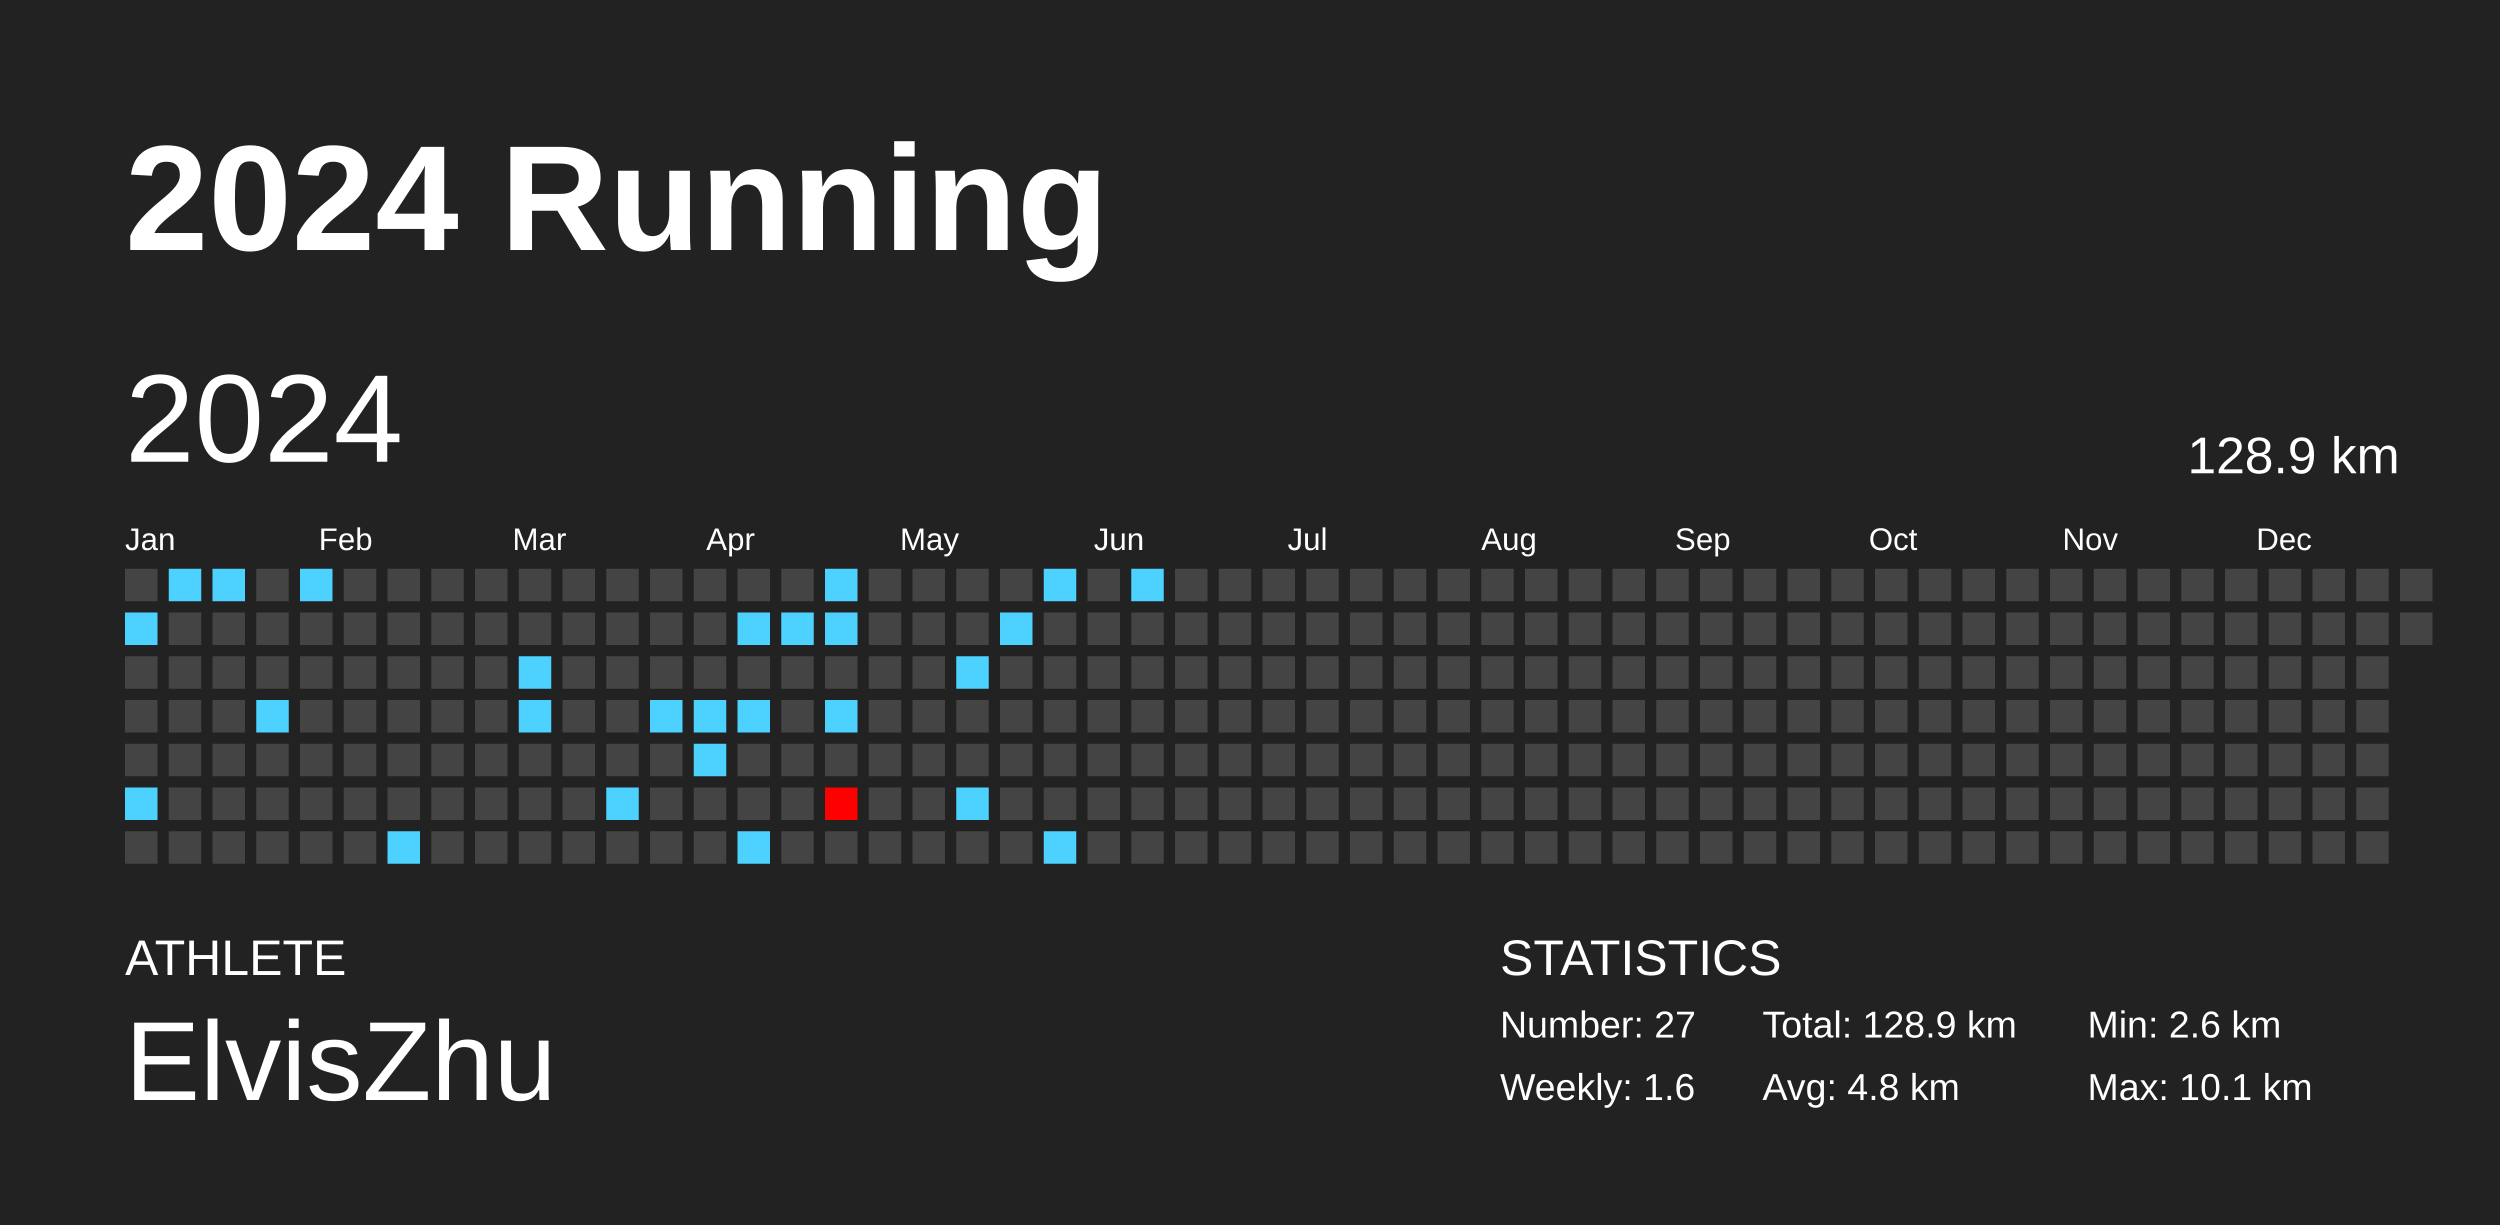
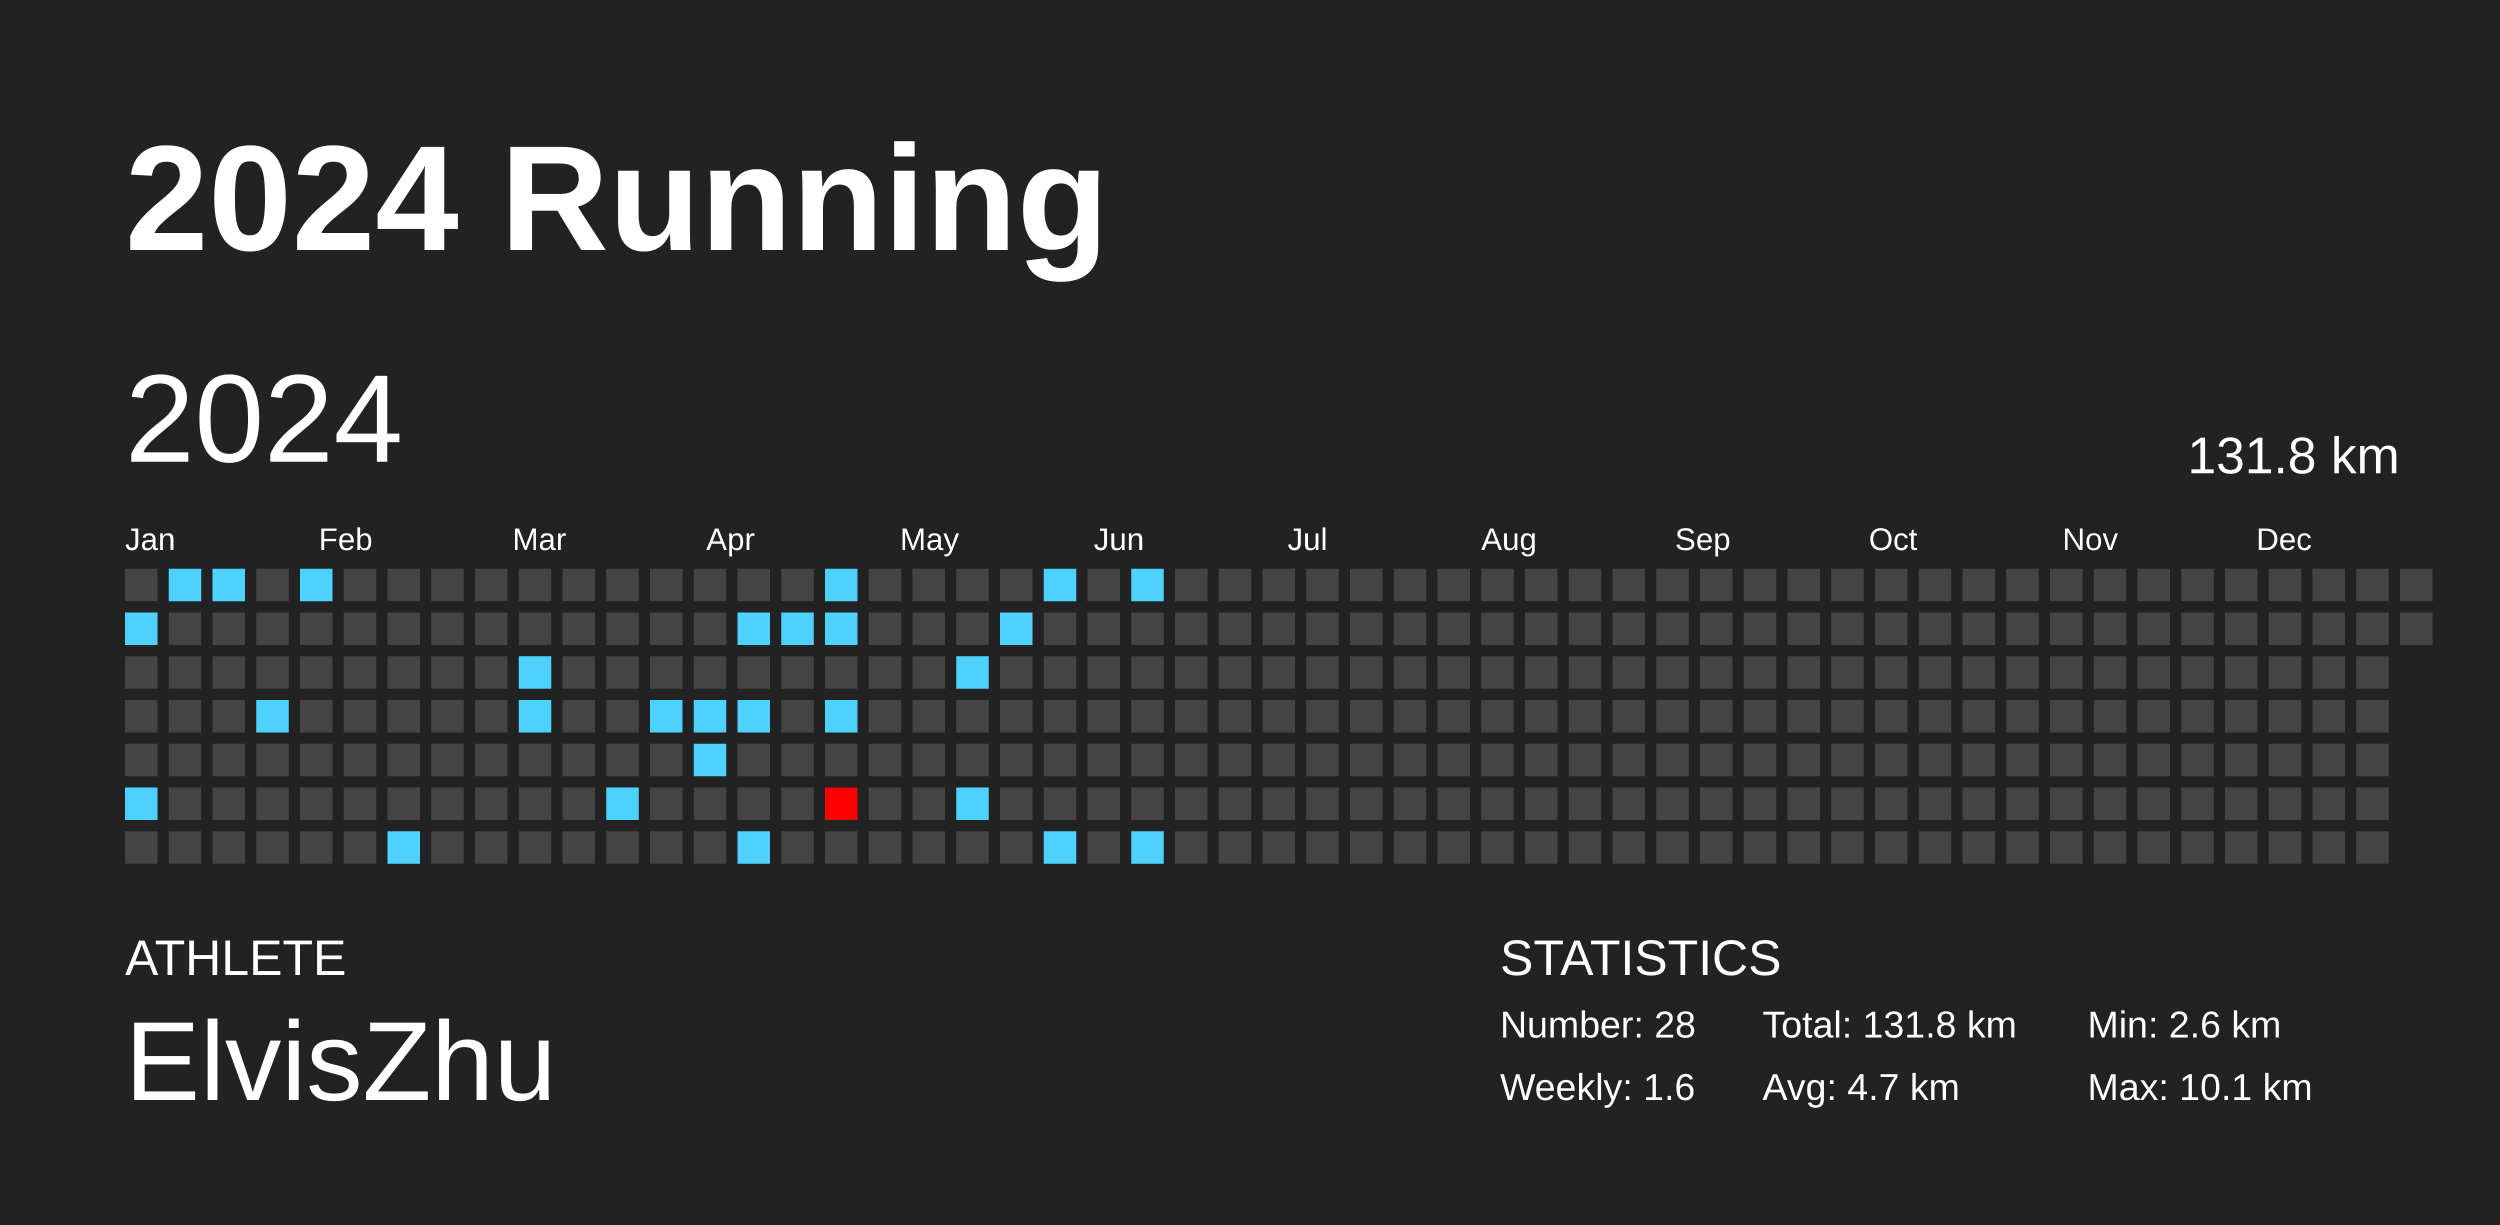
<svg xmlns="http://www.w3.org/2000/svg" baseProfile="full" height="98mm" version="1.1" viewBox="0,0,200,98" width="200mm">
  <defs />
  <rect fill="#222222" height="98" width="200" x="0" y="0" />
  <text fill="#FFFFFF" style="font-size:12px; font-family:Arial; font-weight:bold;" x="10" y="20">2024 Running</text>
  <text fill="#FFFFFF" style="font-size:4px; font-family:Arial" x="10" y="78">ATHLETE</text>
  <text fill="#FFFFFF" style="font-size:9px; font-family:Arial" x="10" y="88">ElvisZhu</text>
  <text fill="#FFFFFF" style="font-size:4px; font-family:Arial" x="120" y="78">STATISTICS</text>
-   <text fill="#FFFFFF" style="font-size:3px; font-family:Arial" x="120" y="83">Number: 27</text>
+   <text fill="#FFFFFF" style="font-size:3px; font-family:Arial" x="120" y="83">Number: 28</text>
  <text fill="#FFFFFF" style="font-size:3px; font-family:Arial" x="120" y="88">Weekly: 1.6</text>
-   <text fill="#FFFFFF" style="font-size:3px; font-family:Arial" x="141" y="83">Total: 128.9 km</text>
-   <text fill="#FFFFFF" style="font-size:3px; font-family:Arial" x="141" y="88">Avg: 4.8 km</text>
+   <text fill="#FFFFFF" style="font-size:3px; font-family:Arial" x="141" y="83">Total: 131.8 km</text>
+   <text fill="#FFFFFF" style="font-size:3px; font-family:Arial" x="141" y="88">Avg: 4.7 km</text>
  <text fill="#FFFFFF" style="font-size:3px; font-family:Arial" x="167" y="83">Min: 2.6 km</text>
  <text fill="#FFFFFF" style="font-size:3px; font-family:Arial" x="167" y="88">Max: 10.1 km</text>
  <text dominant-baseline="hanging" fill="#FFFFFF" style="font-size:10.0px; font-family:Arial;" x="10" y="30">2024</text>
-   <text dominant-baseline="hanging" fill="#FFFFFF" style="font-size:4.125px; font-family:Arial;" x="175" y="35">128.9 km</text>
+   <text dominant-baseline="hanging" fill="#FFFFFF" style="font-size:4.125px; font-family:Arial;" x="175" y="35">131.8 km</text>
  <text fill="#FFFFFF" style="font-size:2.5px; font-family:Arial" x="10.0" y="44">Jan</text>
  <text fill="#FFFFFF" style="font-size:2.5px; font-family:Arial" x="25.5" y="44">Feb</text>
  <text fill="#FFFFFF" style="font-size:2.5px; font-family:Arial" x="41.0" y="44">Mar</text>
  <text fill="#FFFFFF" style="font-size:2.5px; font-family:Arial" x="56.5" y="44">Apr</text>
  <text fill="#FFFFFF" style="font-size:2.5px; font-family:Arial" x="72.0" y="44">May</text>
  <text fill="#FFFFFF" style="font-size:2.5px; font-family:Arial" x="87.5" y="44">Jun</text>
  <text fill="#FFFFFF" style="font-size:2.5px; font-family:Arial" x="103.0" y="44">Jul</text>
  <text fill="#FFFFFF" style="font-size:2.5px; font-family:Arial" x="118.5" y="44">Aug</text>
  <text fill="#FFFFFF" style="font-size:2.5px; font-family:Arial" x="134.0" y="44">Sep</text>
  <text fill="#FFFFFF" style="font-size:2.5px; font-family:Arial" x="149.5" y="44">Oct</text>
  <text fill="#FFFFFF" style="font-size:2.5px; font-family:Arial" x="165.0" y="44">Nov</text>
  <text fill="#FFFFFF" style="font-size:2.5px; font-family:Arial" x="180.5" y="44">Dec</text>
  <rect fill="#444444" height="2.6" width="2.6" x="10.0" y="45.5" />
  <rect fill="#4dd2ff" height="2.6" width="2.6" x="10.0" y="49.0" />
  <rect fill="#444444" height="2.6" width="2.6" x="10.0" y="52.5" />
  <rect fill="#444444" height="2.6" width="2.6" x="10.0" y="56.0" />
  <rect fill="#444444" height="2.6" width="2.6" x="10.0" y="59.5" />
  <rect fill="#4dd2ff" height="2.6" width="2.6" x="10.0" y="63.0" />
  <rect fill="#444444" height="2.6" width="2.6" x="10.0" y="66.5" />
  <rect fill="#4dd2ff" height="2.6" width="2.6" x="13.5" y="45.5" />
  <rect fill="#444444" height="2.6" width="2.6" x="13.5" y="49.0" />
  <rect fill="#444444" height="2.6" width="2.6" x="13.5" y="52.5" />
  <rect fill="#444444" height="2.6" width="2.6" x="13.5" y="56.0" />
  <rect fill="#444444" height="2.6" width="2.6" x="13.5" y="59.5" />
  <rect fill="#444444" height="2.6" width="2.6" x="13.5" y="63.0" />
  <rect fill="#444444" height="2.6" width="2.6" x="13.5" y="66.5" />
  <rect fill="#4dd2ff" height="2.6" width="2.6" x="17.0" y="45.5" />
  <rect fill="#444444" height="2.6" width="2.6" x="17.0" y="49.0" />
  <rect fill="#444444" height="2.6" width="2.6" x="17.0" y="52.5" />
  <rect fill="#444444" height="2.6" width="2.6" x="17.0" y="56.0" />
  <rect fill="#444444" height="2.6" width="2.6" x="17.0" y="59.5" />
  <rect fill="#444444" height="2.6" width="2.6" x="17.0" y="63.0" />
  <rect fill="#444444" height="2.6" width="2.6" x="17.0" y="66.5" />
  <rect fill="#444444" height="2.6" width="2.6" x="20.5" y="45.5" />
  <rect fill="#444444" height="2.6" width="2.6" x="20.5" y="49.0" />
  <rect fill="#444444" height="2.6" width="2.6" x="20.5" y="52.5" />
  <rect fill="#4dd2ff" height="2.6" width="2.6" x="20.5" y="56.0" />
  <rect fill="#444444" height="2.6" width="2.6" x="20.5" y="59.5" />
  <rect fill="#444444" height="2.6" width="2.6" x="20.5" y="63.0" />
  <rect fill="#444444" height="2.6" width="2.6" x="20.5" y="66.5" />
  <rect fill="#4dd2ff" height="2.6" width="2.6" x="24.0" y="45.5" />
  <rect fill="#444444" height="2.6" width="2.6" x="24.0" y="49.0" />
  <rect fill="#444444" height="2.6" width="2.6" x="24.0" y="52.5" />
  <rect fill="#444444" height="2.6" width="2.6" x="24.0" y="56.0" />
  <rect fill="#444444" height="2.6" width="2.6" x="24.0" y="59.5" />
  <rect fill="#444444" height="2.6" width="2.6" x="24.0" y="63.0" />
  <rect fill="#444444" height="2.6" width="2.6" x="24.0" y="66.5" />
  <rect fill="#444444" height="2.6" width="2.6" x="27.5" y="45.5" />
  <rect fill="#444444" height="2.6" width="2.6" x="27.5" y="49.0" />
  <rect fill="#444444" height="2.6" width="2.6" x="27.5" y="52.5" />
  <rect fill="#444444" height="2.6" width="2.6" x="27.5" y="56.0" />
  <rect fill="#444444" height="2.6" width="2.6" x="27.5" y="59.5" />
  <rect fill="#444444" height="2.6" width="2.6" x="27.5" y="63.0" />
  <rect fill="#444444" height="2.6" width="2.6" x="27.5" y="66.5" />
  <rect fill="#444444" height="2.6" width="2.6" x="31.0" y="45.5" />
  <rect fill="#444444" height="2.6" width="2.6" x="31.0" y="49.0" />
  <rect fill="#444444" height="2.6" width="2.6" x="31.0" y="52.5" />
  <rect fill="#444444" height="2.6" width="2.6" x="31.0" y="56.0" />
  <rect fill="#444444" height="2.6" width="2.6" x="31.0" y="59.5" />
  <rect fill="#444444" height="2.6" width="2.6" x="31.0" y="63.0" />
  <rect fill="#4dd2ff" height="2.6" width="2.6" x="31.0" y="66.5" />
  <rect fill="#444444" height="2.6" width="2.6" x="34.5" y="45.5" />
  <rect fill="#444444" height="2.6" width="2.6" x="34.5" y="49.0" />
  <rect fill="#444444" height="2.6" width="2.6" x="34.5" y="52.5" />
  <rect fill="#444444" height="2.6" width="2.6" x="34.5" y="56.0" />
  <rect fill="#444444" height="2.6" width="2.6" x="34.5" y="59.5" />
  <rect fill="#444444" height="2.6" width="2.6" x="34.5" y="63.0" />
  <rect fill="#444444" height="2.6" width="2.6" x="34.5" y="66.5" />
  <rect fill="#444444" height="2.6" width="2.6" x="38.0" y="45.5" />
  <rect fill="#444444" height="2.6" width="2.6" x="38.0" y="49.0" />
  <rect fill="#444444" height="2.6" width="2.6" x="38.0" y="52.5" />
  <rect fill="#444444" height="2.6" width="2.6" x="38.0" y="56.0" />
  <rect fill="#444444" height="2.6" width="2.6" x="38.0" y="59.5" />
  <rect fill="#444444" height="2.6" width="2.6" x="38.0" y="63.0" />
  <rect fill="#444444" height="2.6" width="2.6" x="38.0" y="66.5" />
  <rect fill="#444444" height="2.6" width="2.6" x="41.5" y="45.5" />
  <rect fill="#444444" height="2.6" width="2.6" x="41.5" y="49.0" />
  <rect fill="#4dd2ff" height="2.6" width="2.6" x="41.5" y="52.5" />
  <rect fill="#4dd2ff" height="2.6" width="2.6" x="41.5" y="56.0" />
  <rect fill="#444444" height="2.6" width="2.6" x="41.5" y="59.5" />
  <rect fill="#444444" height="2.6" width="2.6" x="41.5" y="63.0" />
  <rect fill="#444444" height="2.6" width="2.6" x="41.5" y="66.5" />
  <rect fill="#444444" height="2.6" width="2.6" x="45.0" y="45.5" />
  <rect fill="#444444" height="2.6" width="2.6" x="45.0" y="49.0" />
  <rect fill="#444444" height="2.6" width="2.6" x="45.0" y="52.5" />
  <rect fill="#444444" height="2.6" width="2.6" x="45.0" y="56.0" />
  <rect fill="#444444" height="2.6" width="2.6" x="45.0" y="59.5" />
  <rect fill="#444444" height="2.6" width="2.6" x="45.0" y="63.0" />
  <rect fill="#444444" height="2.6" width="2.6" x="45.0" y="66.5" />
  <rect fill="#444444" height="2.6" width="2.6" x="48.5" y="45.5" />
  <rect fill="#444444" height="2.6" width="2.6" x="48.5" y="49.0" />
  <rect fill="#444444" height="2.6" width="2.6" x="48.5" y="52.5" />
  <rect fill="#444444" height="2.6" width="2.6" x="48.5" y="56.0" />
  <rect fill="#444444" height="2.6" width="2.6" x="48.5" y="59.5" />
  <rect fill="#4dd2ff" height="2.6" width="2.6" x="48.5" y="63.0" />
  <rect fill="#444444" height="2.6" width="2.6" x="48.5" y="66.5" />
  <rect fill="#444444" height="2.6" width="2.6" x="52.0" y="45.5" />
  <rect fill="#444444" height="2.6" width="2.6" x="52.0" y="49.0" />
  <rect fill="#444444" height="2.6" width="2.6" x="52.0" y="52.5" />
  <rect fill="#4dd2ff" height="2.6" width="2.6" x="52.0" y="56.0" />
  <rect fill="#444444" height="2.6" width="2.6" x="52.0" y="59.5" />
  <rect fill="#444444" height="2.6" width="2.6" x="52.0" y="63.0" />
  <rect fill="#444444" height="2.6" width="2.6" x="52.0" y="66.5" />
  <rect fill="#444444" height="2.6" width="2.6" x="55.5" y="45.5" />
  <rect fill="#444444" height="2.6" width="2.6" x="55.5" y="49.0" />
  <rect fill="#444444" height="2.6" width="2.6" x="55.5" y="52.5" />
  <rect fill="#4dd2ff" height="2.6" width="2.6" x="55.5" y="56.0" />
  <rect fill="#4dd2ff" height="2.6" width="2.6" x="55.5" y="59.5" />
  <rect fill="#444444" height="2.6" width="2.6" x="55.5" y="63.0" />
  <rect fill="#444444" height="2.6" width="2.6" x="55.5" y="66.5" />
  <rect fill="#444444" height="2.6" width="2.6" x="59.0" y="45.5" />
  <rect fill="#4dd2ff" height="2.6" width="2.6" x="59.0" y="49.0" />
  <rect fill="#444444" height="2.6" width="2.6" x="59.0" y="52.5" />
  <rect fill="#4dd2ff" height="2.6" width="2.6" x="59.0" y="56.0" />
  <rect fill="#444444" height="2.6" width="2.6" x="59.0" y="59.5" />
  <rect fill="#444444" height="2.6" width="2.6" x="59.0" y="63.0" />
  <rect fill="#4dd2ff" height="2.6" width="2.6" x="59.0" y="66.5" />
  <rect fill="#444444" height="2.6" width="2.6" x="62.5" y="45.5" />
  <rect fill="#4dd2ff" height="2.6" width="2.6" x="62.5" y="49.0" />
  <rect fill="#444444" height="2.6" width="2.6" x="62.5" y="52.5" />
  <rect fill="#444444" height="2.6" width="2.6" x="62.5" y="56.0" />
  <rect fill="#444444" height="2.6" width="2.6" x="62.5" y="59.5" />
  <rect fill="#444444" height="2.6" width="2.6" x="62.5" y="63.0" />
  <rect fill="#444444" height="2.6" width="2.6" x="62.5" y="66.5" />
  <rect fill="#4dd2ff" height="2.6" width="2.6" x="66.0" y="45.5" />
  <rect fill="#4dd2ff" height="2.6" width="2.6" x="66.0" y="49.0" />
  <rect fill="#444444" height="2.6" width="2.6" x="66.0" y="52.5" />
  <rect fill="#4dd2ff" height="2.6" width="2.6" x="66.0" y="56.0" />
  <rect fill="#444444" height="2.6" width="2.6" x="66.0" y="59.5" />
  <rect fill="#ff0000" height="2.6" width="2.6" x="66.0" y="63.0" />
  <rect fill="#444444" height="2.6" width="2.6" x="66.0" y="66.5" />
  <rect fill="#444444" height="2.6" width="2.6" x="69.5" y="45.5" />
  <rect fill="#444444" height="2.6" width="2.6" x="69.5" y="49.0" />
  <rect fill="#444444" height="2.6" width="2.6" x="69.5" y="52.5" />
  <rect fill="#444444" height="2.6" width="2.6" x="69.5" y="56.0" />
  <rect fill="#444444" height="2.6" width="2.6" x="69.5" y="59.5" />
  <rect fill="#444444" height="2.6" width="2.6" x="69.5" y="63.0" />
  <rect fill="#444444" height="2.6" width="2.6" x="69.5" y="66.5" />
  <rect fill="#444444" height="2.6" width="2.6" x="73.0" y="45.5" />
  <rect fill="#444444" height="2.6" width="2.6" x="73.0" y="49.0" />
  <rect fill="#444444" height="2.6" width="2.6" x="73.0" y="52.5" />
  <rect fill="#444444" height="2.6" width="2.6" x="73.0" y="56.0" />
  <rect fill="#444444" height="2.6" width="2.6" x="73.0" y="59.5" />
  <rect fill="#444444" height="2.6" width="2.6" x="73.0" y="63.0" />
  <rect fill="#444444" height="2.6" width="2.6" x="73.0" y="66.5" />
  <rect fill="#444444" height="2.6" width="2.6" x="76.5" y="45.5" />
  <rect fill="#444444" height="2.6" width="2.6" x="76.5" y="49.0" />
  <rect fill="#4dd2ff" height="2.6" width="2.6" x="76.5" y="52.5" />
  <rect fill="#444444" height="2.6" width="2.6" x="76.5" y="56.0" />
  <rect fill="#444444" height="2.6" width="2.6" x="76.5" y="59.5" />
  <rect fill="#4dd2ff" height="2.6" width="2.6" x="76.5" y="63.0" />
  <rect fill="#444444" height="2.6" width="2.6" x="76.5" y="66.5" />
  <rect fill="#444444" height="2.6" width="2.6" x="80.0" y="45.5" />
  <rect fill="#4dd2ff" height="2.6" width="2.6" x="80.0" y="49.0" />
  <rect fill="#444444" height="2.6" width="2.6" x="80.0" y="52.5" />
  <rect fill="#444444" height="2.6" width="2.6" x="80.0" y="56.0" />
  <rect fill="#444444" height="2.6" width="2.6" x="80.0" y="59.5" />
  <rect fill="#444444" height="2.6" width="2.6" x="80.0" y="63.0" />
  <rect fill="#444444" height="2.6" width="2.6" x="80.0" y="66.5" />
  <rect fill="#4dd2ff" height="2.6" width="2.6" x="83.5" y="45.5" />
  <rect fill="#444444" height="2.6" width="2.6" x="83.5" y="49.0" />
  <rect fill="#444444" height="2.6" width="2.6" x="83.5" y="52.5" />
  <rect fill="#444444" height="2.6" width="2.6" x="83.5" y="56.0" />
  <rect fill="#444444" height="2.6" width="2.6" x="83.5" y="59.5" />
  <rect fill="#444444" height="2.6" width="2.6" x="83.5" y="63.0" />
  <rect fill="#4dd2ff" height="2.6" width="2.6" x="83.5" y="66.5" />
  <rect fill="#444444" height="2.6" width="2.6" x="87.0" y="45.5" />
  <rect fill="#444444" height="2.6" width="2.6" x="87.0" y="49.0" />
  <rect fill="#444444" height="2.6" width="2.6" x="87.0" y="52.5" />
  <rect fill="#444444" height="2.6" width="2.6" x="87.0" y="56.0" />
  <rect fill="#444444" height="2.6" width="2.6" x="87.0" y="59.5" />
  <rect fill="#444444" height="2.6" width="2.6" x="87.0" y="63.0" />
  <rect fill="#444444" height="2.6" width="2.6" x="87.0" y="66.5" />
  <rect fill="#4dd2ff" height="2.6" width="2.6" x="90.5" y="45.5" />
  <rect fill="#444444" height="2.6" width="2.6" x="90.5" y="49.0" />
  <rect fill="#444444" height="2.6" width="2.6" x="90.5" y="52.5" />
  <rect fill="#444444" height="2.6" width="2.6" x="90.5" y="56.0" />
  <rect fill="#444444" height="2.6" width="2.6" x="90.5" y="59.5" />
  <rect fill="#444444" height="2.6" width="2.6" x="90.5" y="63.0" />
-   <rect fill="#444444" height="2.6" width="2.6" x="90.5" y="66.5" />
+   <rect fill="#4dd2ff" height="2.6" width="2.6" x="90.5" y="66.5" />
  <rect fill="#444444" height="2.6" width="2.6" x="94.0" y="45.5" />
  <rect fill="#444444" height="2.6" width="2.6" x="94.0" y="49.0" />
  <rect fill="#444444" height="2.6" width="2.6" x="94.0" y="52.5" />
  <rect fill="#444444" height="2.6" width="2.6" x="94.0" y="56.0" />
  <rect fill="#444444" height="2.6" width="2.6" x="94.0" y="59.5" />
  <rect fill="#444444" height="2.6" width="2.6" x="94.0" y="63.0" />
  <rect fill="#444444" height="2.6" width="2.6" x="94.0" y="66.5" />
  <rect fill="#444444" height="2.6" width="2.6" x="97.5" y="45.5" />
  <rect fill="#444444" height="2.6" width="2.6" x="97.5" y="49.0" />
  <rect fill="#444444" height="2.6" width="2.6" x="97.5" y="52.5" />
  <rect fill="#444444" height="2.6" width="2.6" x="97.5" y="56.0" />
  <rect fill="#444444" height="2.6" width="2.6" x="97.5" y="59.5" />
  <rect fill="#444444" height="2.6" width="2.6" x="97.5" y="63.0" />
  <rect fill="#444444" height="2.6" width="2.6" x="97.5" y="66.5" />
  <rect fill="#444444" height="2.6" width="2.6" x="101.0" y="45.5" />
  <rect fill="#444444" height="2.6" width="2.6" x="101.0" y="49.0" />
  <rect fill="#444444" height="2.6" width="2.6" x="101.0" y="52.5" />
  <rect fill="#444444" height="2.6" width="2.6" x="101.0" y="56.0" />
  <rect fill="#444444" height="2.6" width="2.6" x="101.0" y="59.5" />
  <rect fill="#444444" height="2.6" width="2.6" x="101.0" y="63.0" />
  <rect fill="#444444" height="2.6" width="2.6" x="101.0" y="66.5" />
  <rect fill="#444444" height="2.6" width="2.6" x="104.5" y="45.5" />
  <rect fill="#444444" height="2.6" width="2.6" x="104.5" y="49.0" />
  <rect fill="#444444" height="2.6" width="2.6" x="104.5" y="52.5" />
  <rect fill="#444444" height="2.6" width="2.6" x="104.5" y="56.0" />
  <rect fill="#444444" height="2.6" width="2.6" x="104.5" y="59.5" />
  <rect fill="#444444" height="2.6" width="2.6" x="104.5" y="63.0" />
  <rect fill="#444444" height="2.6" width="2.6" x="104.5" y="66.5" />
  <rect fill="#444444" height="2.6" width="2.6" x="108.0" y="45.5" />
  <rect fill="#444444" height="2.6" width="2.6" x="108.0" y="49.0" />
  <rect fill="#444444" height="2.6" width="2.6" x="108.0" y="52.5" />
  <rect fill="#444444" height="2.6" width="2.6" x="108.0" y="56.0" />
  <rect fill="#444444" height="2.6" width="2.6" x="108.0" y="59.5" />
  <rect fill="#444444" height="2.6" width="2.6" x="108.0" y="63.0" />
  <rect fill="#444444" height="2.6" width="2.6" x="108.0" y="66.5" />
  <rect fill="#444444" height="2.6" width="2.6" x="111.5" y="45.5" />
  <rect fill="#444444" height="2.6" width="2.6" x="111.5" y="49.0" />
  <rect fill="#444444" height="2.6" width="2.6" x="111.5" y="52.5" />
  <rect fill="#444444" height="2.6" width="2.6" x="111.5" y="56.0" />
  <rect fill="#444444" height="2.6" width="2.6" x="111.5" y="59.5" />
  <rect fill="#444444" height="2.6" width="2.6" x="111.5" y="63.0" />
  <rect fill="#444444" height="2.6" width="2.6" x="111.5" y="66.5" />
  <rect fill="#444444" height="2.6" width="2.6" x="115.0" y="45.5" />
  <rect fill="#444444" height="2.6" width="2.6" x="115.0" y="49.0" />
  <rect fill="#444444" height="2.6" width="2.6" x="115.0" y="52.5" />
  <rect fill="#444444" height="2.6" width="2.6" x="115.0" y="56.0" />
  <rect fill="#444444" height="2.6" width="2.6" x="115.0" y="59.5" />
  <rect fill="#444444" height="2.6" width="2.6" x="115.0" y="63.0" />
  <rect fill="#444444" height="2.6" width="2.6" x="115.0" y="66.5" />
  <rect fill="#444444" height="2.6" width="2.6" x="118.5" y="45.5" />
  <rect fill="#444444" height="2.6" width="2.6" x="118.5" y="49.0" />
  <rect fill="#444444" height="2.6" width="2.6" x="118.5" y="52.5" />
  <rect fill="#444444" height="2.6" width="2.6" x="118.5" y="56.0" />
  <rect fill="#444444" height="2.6" width="2.6" x="118.5" y="59.5" />
  <rect fill="#444444" height="2.6" width="2.6" x="118.5" y="63.0" />
  <rect fill="#444444" height="2.6" width="2.6" x="118.5" y="66.5" />
  <rect fill="#444444" height="2.6" width="2.6" x="122.0" y="45.5" />
  <rect fill="#444444" height="2.6" width="2.6" x="122.0" y="49.0" />
  <rect fill="#444444" height="2.6" width="2.6" x="122.0" y="52.5" />
  <rect fill="#444444" height="2.6" width="2.6" x="122.0" y="56.0" />
  <rect fill="#444444" height="2.6" width="2.6" x="122.0" y="59.5" />
  <rect fill="#444444" height="2.6" width="2.6" x="122.0" y="63.0" />
  <rect fill="#444444" height="2.6" width="2.6" x="122.0" y="66.5" />
  <rect fill="#444444" height="2.6" width="2.6" x="125.5" y="45.5" />
  <rect fill="#444444" height="2.6" width="2.6" x="125.5" y="49.0" />
  <rect fill="#444444" height="2.6" width="2.6" x="125.5" y="52.5" />
  <rect fill="#444444" height="2.6" width="2.6" x="125.5" y="56.0" />
  <rect fill="#444444" height="2.6" width="2.6" x="125.5" y="59.5" />
  <rect fill="#444444" height="2.6" width="2.6" x="125.5" y="63.0" />
  <rect fill="#444444" height="2.6" width="2.6" x="125.5" y="66.5" />
  <rect fill="#444444" height="2.6" width="2.6" x="129.0" y="45.5" />
  <rect fill="#444444" height="2.6" width="2.6" x="129.0" y="49.0" />
  <rect fill="#444444" height="2.6" width="2.6" x="129.0" y="52.5" />
  <rect fill="#444444" height="2.6" width="2.6" x="129.0" y="56.0" />
  <rect fill="#444444" height="2.6" width="2.6" x="129.0" y="59.5" />
  <rect fill="#444444" height="2.6" width="2.6" x="129.0" y="63.0" />
  <rect fill="#444444" height="2.6" width="2.6" x="129.0" y="66.5" />
  <rect fill="#444444" height="2.6" width="2.6" x="132.5" y="45.5" />
  <rect fill="#444444" height="2.6" width="2.6" x="132.5" y="49.0" />
  <rect fill="#444444" height="2.6" width="2.6" x="132.5" y="52.5" />
  <rect fill="#444444" height="2.6" width="2.6" x="132.5" y="56.0" />
  <rect fill="#444444" height="2.6" width="2.6" x="132.5" y="59.5" />
  <rect fill="#444444" height="2.6" width="2.6" x="132.5" y="63.0" />
  <rect fill="#444444" height="2.6" width="2.6" x="132.5" y="66.5" />
  <rect fill="#444444" height="2.6" width="2.6" x="136.0" y="45.5" />
  <rect fill="#444444" height="2.6" width="2.6" x="136.0" y="49.0" />
  <rect fill="#444444" height="2.6" width="2.6" x="136.0" y="52.5" />
  <rect fill="#444444" height="2.6" width="2.6" x="136.0" y="56.0" />
  <rect fill="#444444" height="2.6" width="2.6" x="136.0" y="59.5" />
  <rect fill="#444444" height="2.6" width="2.6" x="136.0" y="63.0" />
  <rect fill="#444444" height="2.6" width="2.6" x="136.0" y="66.5" />
  <rect fill="#444444" height="2.6" width="2.6" x="139.5" y="45.5" />
  <rect fill="#444444" height="2.6" width="2.6" x="139.5" y="49.0" />
  <rect fill="#444444" height="2.6" width="2.6" x="139.5" y="52.5" />
  <rect fill="#444444" height="2.6" width="2.6" x="139.5" y="56.0" />
  <rect fill="#444444" height="2.6" width="2.6" x="139.5" y="59.5" />
  <rect fill="#444444" height="2.6" width="2.6" x="139.5" y="63.0" />
  <rect fill="#444444" height="2.6" width="2.6" x="139.5" y="66.5" />
  <rect fill="#444444" height="2.6" width="2.6" x="143.0" y="45.5" />
  <rect fill="#444444" height="2.6" width="2.6" x="143.0" y="49.0" />
  <rect fill="#444444" height="2.6" width="2.6" x="143.0" y="52.5" />
  <rect fill="#444444" height="2.6" width="2.6" x="143.0" y="56.0" />
  <rect fill="#444444" height="2.6" width="2.6" x="143.0" y="59.5" />
  <rect fill="#444444" height="2.6" width="2.6" x="143.0" y="63.0" />
  <rect fill="#444444" height="2.6" width="2.6" x="143.0" y="66.5" />
  <rect fill="#444444" height="2.6" width="2.6" x="146.5" y="45.5" />
  <rect fill="#444444" height="2.6" width="2.6" x="146.5" y="49.0" />
  <rect fill="#444444" height="2.6" width="2.6" x="146.5" y="52.5" />
  <rect fill="#444444" height="2.6" width="2.6" x="146.5" y="56.0" />
  <rect fill="#444444" height="2.6" width="2.6" x="146.5" y="59.5" />
  <rect fill="#444444" height="2.6" width="2.6" x="146.5" y="63.0" />
  <rect fill="#444444" height="2.6" width="2.6" x="146.5" y="66.5" />
  <rect fill="#444444" height="2.6" width="2.6" x="150.0" y="45.5" />
  <rect fill="#444444" height="2.6" width="2.6" x="150.0" y="49.0" />
  <rect fill="#444444" height="2.6" width="2.6" x="150.0" y="52.5" />
  <rect fill="#444444" height="2.6" width="2.6" x="150.0" y="56.0" />
  <rect fill="#444444" height="2.6" width="2.6" x="150.0" y="59.5" />
  <rect fill="#444444" height="2.6" width="2.6" x="150.0" y="63.0" />
  <rect fill="#444444" height="2.6" width="2.6" x="150.0" y="66.5" />
  <rect fill="#444444" height="2.6" width="2.6" x="153.5" y="45.5" />
  <rect fill="#444444" height="2.6" width="2.6" x="153.5" y="49.0" />
  <rect fill="#444444" height="2.6" width="2.6" x="153.5" y="52.5" />
  <rect fill="#444444" height="2.6" width="2.6" x="153.5" y="56.0" />
  <rect fill="#444444" height="2.6" width="2.6" x="153.5" y="59.5" />
  <rect fill="#444444" height="2.6" width="2.6" x="153.5" y="63.0" />
  <rect fill="#444444" height="2.6" width="2.6" x="153.5" y="66.5" />
  <rect fill="#444444" height="2.6" width="2.6" x="157.0" y="45.5" />
  <rect fill="#444444" height="2.6" width="2.6" x="157.0" y="49.0" />
  <rect fill="#444444" height="2.6" width="2.6" x="157.0" y="52.5" />
  <rect fill="#444444" height="2.6" width="2.6" x="157.0" y="56.0" />
  <rect fill="#444444" height="2.6" width="2.6" x="157.0" y="59.5" />
  <rect fill="#444444" height="2.6" width="2.6" x="157.0" y="63.0" />
  <rect fill="#444444" height="2.6" width="2.6" x="157.0" y="66.5" />
  <rect fill="#444444" height="2.6" width="2.6" x="160.5" y="45.5" />
  <rect fill="#444444" height="2.6" width="2.6" x="160.5" y="49.0" />
  <rect fill="#444444" height="2.6" width="2.6" x="160.5" y="52.5" />
  <rect fill="#444444" height="2.6" width="2.6" x="160.5" y="56.0" />
  <rect fill="#444444" height="2.6" width="2.6" x="160.5" y="59.5" />
  <rect fill="#444444" height="2.6" width="2.6" x="160.5" y="63.0" />
  <rect fill="#444444" height="2.6" width="2.6" x="160.5" y="66.5" />
  <rect fill="#444444" height="2.6" width="2.6" x="164.0" y="45.5" />
  <rect fill="#444444" height="2.6" width="2.6" x="164.0" y="49.0" />
  <rect fill="#444444" height="2.6" width="2.6" x="164.0" y="52.5" />
  <rect fill="#444444" height="2.6" width="2.6" x="164.0" y="56.0" />
  <rect fill="#444444" height="2.6" width="2.6" x="164.0" y="59.5" />
  <rect fill="#444444" height="2.6" width="2.6" x="164.0" y="63.0" />
  <rect fill="#444444" height="2.6" width="2.6" x="164.0" y="66.5" />
  <rect fill="#444444" height="2.6" width="2.6" x="167.5" y="45.5" />
  <rect fill="#444444" height="2.6" width="2.6" x="167.5" y="49.0" />
  <rect fill="#444444" height="2.6" width="2.6" x="167.5" y="52.5" />
  <rect fill="#444444" height="2.6" width="2.6" x="167.5" y="56.0" />
  <rect fill="#444444" height="2.6" width="2.6" x="167.5" y="59.5" />
  <rect fill="#444444" height="2.6" width="2.6" x="167.5" y="63.0" />
  <rect fill="#444444" height="2.6" width="2.6" x="167.5" y="66.5" />
  <rect fill="#444444" height="2.6" width="2.6" x="171.0" y="45.5" />
  <rect fill="#444444" height="2.6" width="2.6" x="171.0" y="49.0" />
  <rect fill="#444444" height="2.6" width="2.6" x="171.0" y="52.5" />
  <rect fill="#444444" height="2.6" width="2.6" x="171.0" y="56.0" />
  <rect fill="#444444" height="2.6" width="2.6" x="171.0" y="59.5" />
  <rect fill="#444444" height="2.6" width="2.6" x="171.0" y="63.0" />
  <rect fill="#444444" height="2.6" width="2.6" x="171.0" y="66.5" />
  <rect fill="#444444" height="2.6" width="2.6" x="174.5" y="45.5" />
  <rect fill="#444444" height="2.6" width="2.6" x="174.5" y="49.0" />
  <rect fill="#444444" height="2.6" width="2.6" x="174.5" y="52.5" />
  <rect fill="#444444" height="2.6" width="2.6" x="174.5" y="56.0" />
  <rect fill="#444444" height="2.6" width="2.6" x="174.5" y="59.5" />
  <rect fill="#444444" height="2.6" width="2.6" x="174.5" y="63.0" />
  <rect fill="#444444" height="2.6" width="2.6" x="174.5" y="66.5" />
  <rect fill="#444444" height="2.6" width="2.6" x="178.0" y="45.5" />
  <rect fill="#444444" height="2.6" width="2.6" x="178.0" y="49.0" />
  <rect fill="#444444" height="2.6" width="2.6" x="178.0" y="52.5" />
  <rect fill="#444444" height="2.6" width="2.6" x="178.0" y="56.0" />
  <rect fill="#444444" height="2.6" width="2.6" x="178.0" y="59.5" />
  <rect fill="#444444" height="2.6" width="2.6" x="178.0" y="63.0" />
  <rect fill="#444444" height="2.6" width="2.6" x="178.0" y="66.5" />
  <rect fill="#444444" height="2.6" width="2.6" x="181.5" y="45.5" />
  <rect fill="#444444" height="2.6" width="2.6" x="181.5" y="49.0" />
  <rect fill="#444444" height="2.6" width="2.6" x="181.5" y="52.5" />
  <rect fill="#444444" height="2.6" width="2.6" x="181.5" y="56.0" />
  <rect fill="#444444" height="2.6" width="2.6" x="181.5" y="59.5" />
  <rect fill="#444444" height="2.6" width="2.6" x="181.5" y="63.0" />
  <rect fill="#444444" height="2.6" width="2.6" x="181.5" y="66.5" />
  <rect fill="#444444" height="2.6" width="2.6" x="185.0" y="45.5" />
  <rect fill="#444444" height="2.6" width="2.6" x="185.0" y="49.0" />
  <rect fill="#444444" height="2.6" width="2.6" x="185.0" y="52.5" />
  <rect fill="#444444" height="2.6" width="2.6" x="185.0" y="56.0" />
  <rect fill="#444444" height="2.6" width="2.6" x="185.0" y="59.5" />
  <rect fill="#444444" height="2.6" width="2.6" x="185.0" y="63.0" />
  <rect fill="#444444" height="2.6" width="2.6" x="185.0" y="66.5" />
  <rect fill="#444444" height="2.6" width="2.6" x="188.5" y="45.5" />
  <rect fill="#444444" height="2.6" width="2.6" x="188.5" y="49.0" />
  <rect fill="#444444" height="2.6" width="2.6" x="188.5" y="52.5" />
  <rect fill="#444444" height="2.6" width="2.6" x="188.5" y="56.0" />
  <rect fill="#444444" height="2.6" width="2.6" x="188.5" y="59.5" />
  <rect fill="#444444" height="2.6" width="2.6" x="188.5" y="63.0" />
  <rect fill="#444444" height="2.6" width="2.6" x="188.5" y="66.5" />
  <rect fill="#444444" height="2.6" width="2.6" x="192.0" y="45.5" />
  <rect fill="#444444" height="2.6" width="2.6" x="192.0" y="49.0" />
</svg>
